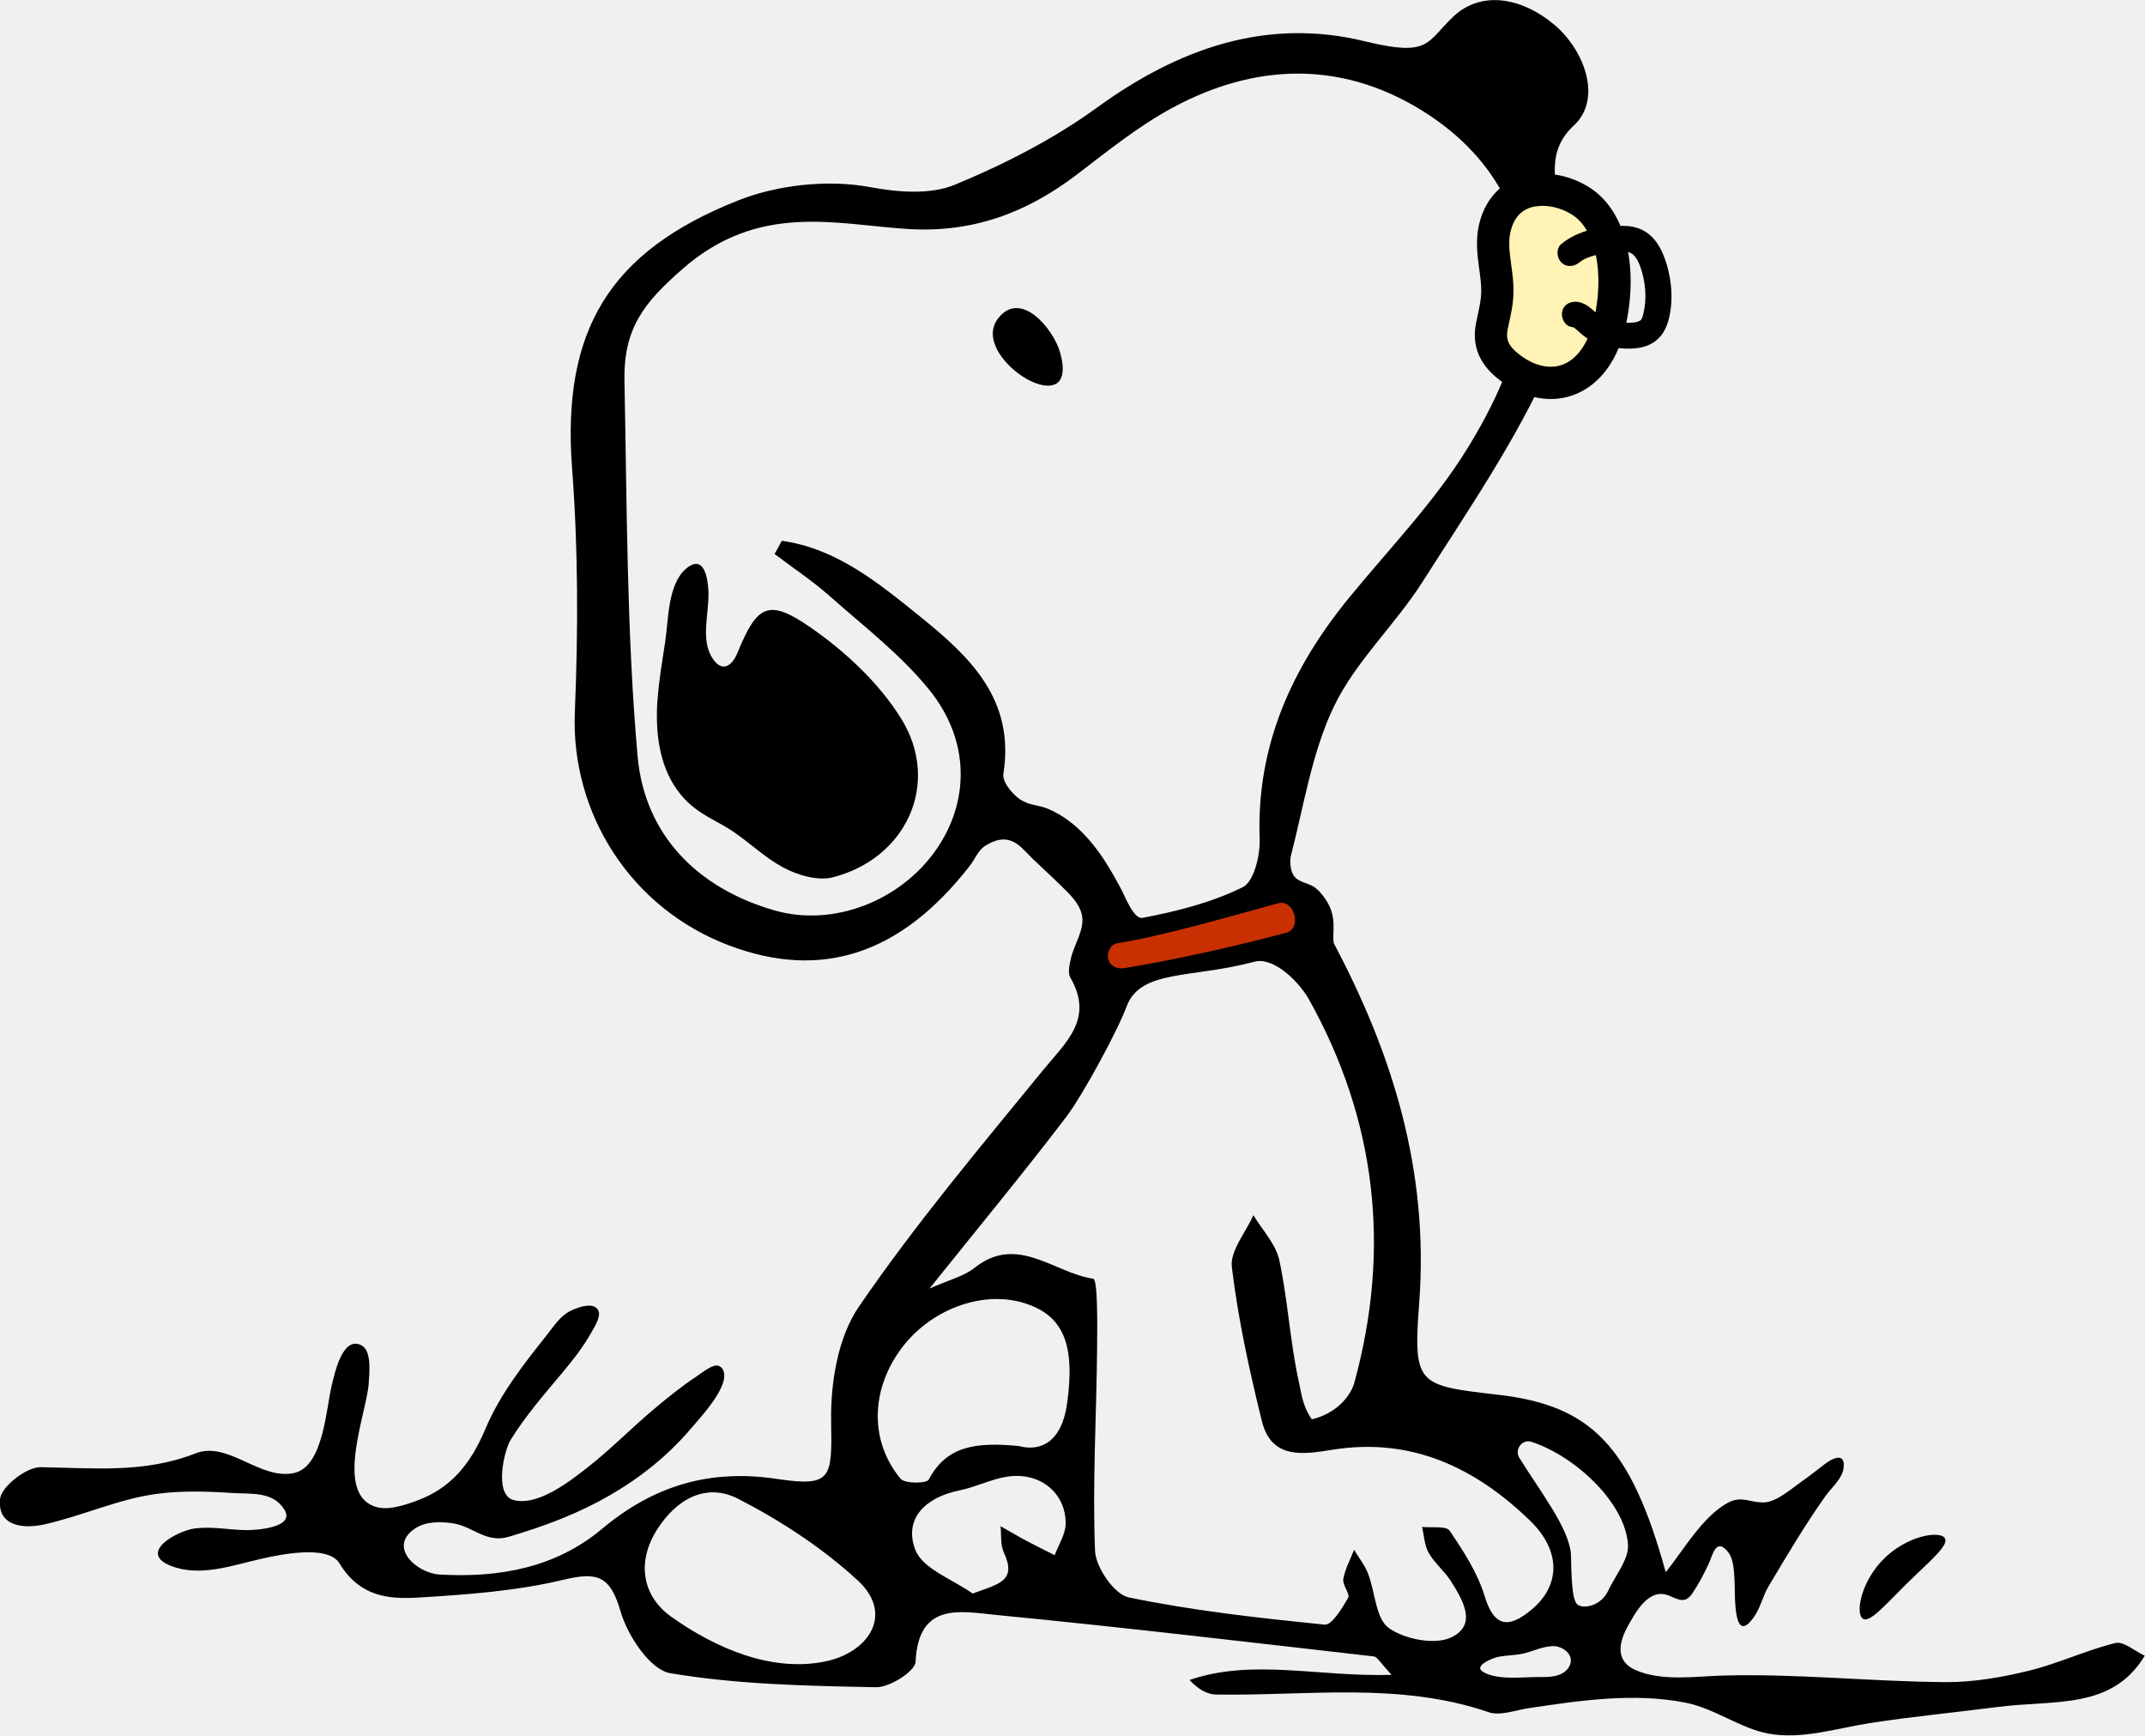
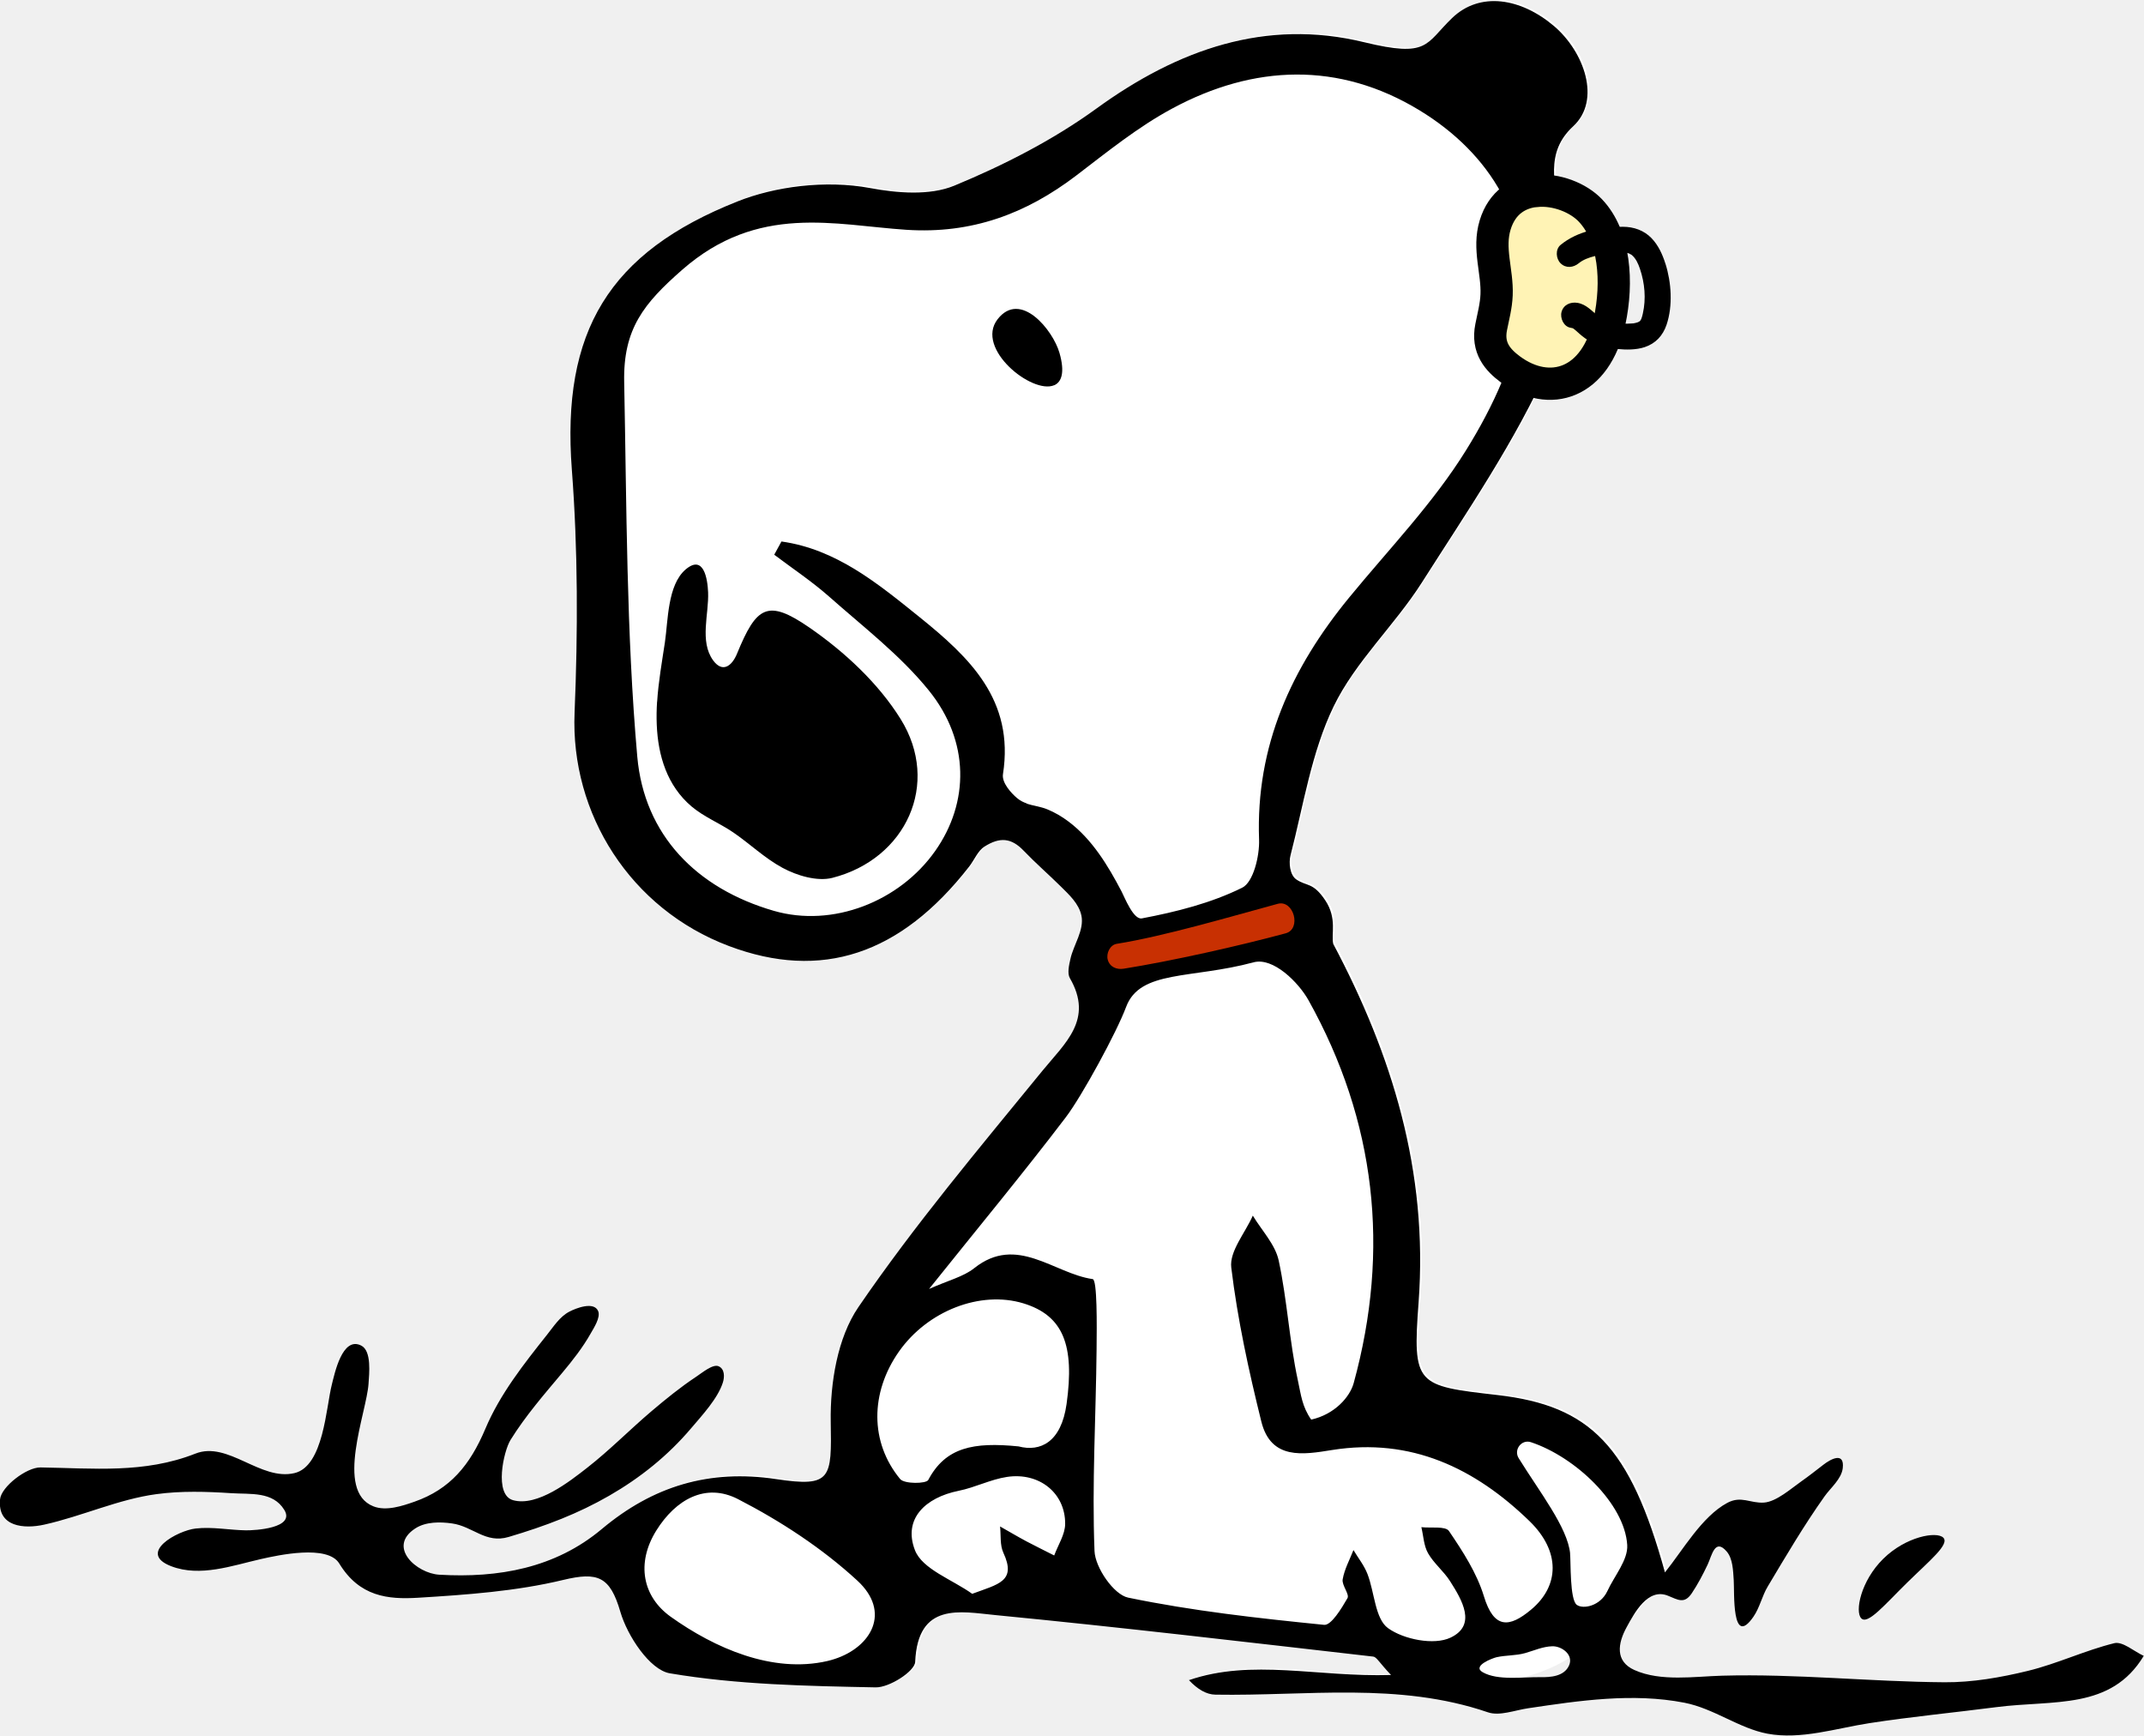
- <svg xmlns="http://www.w3.org/2000/svg" id="Layer_2" data-name="Layer 2" viewBox="0 0 332.36 268.83">
+ <svg xmlns="http://www.w3.org/2000/svg" id="Layer_2" data-name="Layer 2" viewBox="0 0 332.36 268.98">
  <defs>
    <style>
-       .cls-1, .cls-2 {
+       .cls-1, .cls-2, .cls-3 {
        stroke-width: 0px;
      }

-       .cls-3 {
+       .cls-2 {
+         fill: #fff;
+       }
+ 
+       .cls-4 {
        fill: #fff3b5;
        stroke: #000;
        stroke-miterlimit: 10;
        stroke-width: 5px;
      }

-       .cls-2 {
+       .cls-3 {
        fill: #c83002;
      }
    </style>
  </defs>
  <g id="Layer_1-2" data-name="Layer 1">
    <g>
-       <path class="cls-1" d="M327.8,254.53c-4.56,1.12-8.89,3.2-13.46,4.31-4.2,1.02-8.59,1.79-12.89,1.76-11.51-.08-22.97-1.34-34.48-1.02-4.29.12-9.51.95-13.59-.87-3.05-1.36-2.59-4.14-1.23-6.63,1.21-2.22,3.3-6.15,6.4-4.9,1.59.64,2.55,1.34,3.71-.38.94-1.4,1.74-2.93,2.46-4.45.65-1.38,1.12-4.15,2.95-2.02.97,1.13.99,3.04,1.09,4.44.13,1.84-.35,10.58,3.05,5.68.99-1.43,1.33-3.21,2.22-4.69,2.83-4.74,5.62-9.48,8.82-13.99.92-1.3,2.61-2.67,2.81-4.35.3-2.58-1.83-1.45-3.01-.53-1.14.88-2.27,1.77-3.45,2.6-1.52,1.06-3.82,3.13-5.75,3.26-2.13.14-3.53-1.12-5.7.05-3.95,2.13-6.89,7.35-9.65,10.77-5.41-19.59-11.54-25.83-25.96-27.49-12.6-1.45-13.19-1.5-12.23-14.38,1.5-20.33-4.14-38.41-13.23-55.54-.36-1.48.64-3.94-1.24-6.76-1.91-2.86-2.87-2.13-4.49-3.24-1.02-.7-1.18-2.61-.9-3.71,2.01-7.77,3.24-15.98,6.68-23.09,3.38-6.97,9.46-12.58,13.68-19.21,7.02-11.03,14.53-21.94,19.79-33.81,2.85-6.44,2.78-14.89,1.7-22.2-.86-5.84-2.45-10.63,1.97-14.71,4.39-4.05,1.71-11.56-2.97-15.54-5.14-4.36-11.48-5.4-15.79-1.25-4.19,4.03-3.61,6.19-13.65,3.75-15.25-3.71-28.86,1.12-41.47,10.27-6.72,4.88-14.34,8.77-22.04,11.96-3.83,1.58-8.87,1.16-13.06.38-6.97-1.3-14.81-.22-20.54,2.06-19.96,7.91-27.34,20.16-25.7,41.62.95,12.49.94,25.11.42,37.64-.65,15.65,8.64,30.4,23.92,36.16,14.33,5.4,26.61,1.35,37.25-12.31.81-1.04,1.34-2.45,2.37-3.1,2.37-1.5,4.15-1.38,6.08.64,1.83,1.91,3.85,3.66,5.73,5.52,1.3,1.29,2.82,2.66,3.22,4.53.47,2.24-1.23,4.56-1.7,6.7-.22.98-.52,2.26-.09,3,3.71,6.41-.73,10.04-4.29,14.4-9.78,11.98-19.78,23.85-28.49,36.59-3.25,4.75-4.39,11.79-4.29,17.76.15,8.82.14,10.19-8.46,8.9-10.41-1.56-19.09,1.09-27.03,7.74-7.24,6.07-16.04,7.61-25.18,7.08-3.54-.2-8.16-4.32-3.71-7.19,1.62-1.04,3.83-1.02,5.67-.76,3.26.46,5.2,3.16,8.77,2.1,2.77-.82,5.53-1.74,8.21-2.82,5.09-2.05,9.92-4.76,14.18-8.24,2.13-1.74,4.11-3.67,5.89-5.77,1.67-1.97,4.17-4.64,4.95-7.15.24-.78.31-2.05-.67-2.48-.91-.4-2.63,1.07-3.49,1.63-2.43,1.61-4.69,3.45-6.91,5.33-3.37,2.86-6.47,6.03-9.95,8.75-2.74,2.14-7.74,6.09-11.51,5.05-3-.83-1.47-7.62-.4-9.34,2.31-3.72,5.19-7.03,7.99-10.37,1.63-1.94,3.23-3.98,4.47-6.19.44-.78,1.53-2.43,1.13-3.4-.64-1.56-3.42-.48-4.5.09-1.47.78-2.4,2.28-3.41,3.54-3.61,4.55-7.3,9.2-9.58,14.6-2.39,5.66-5.47,9.36-10.98,11.3-1.86.65-4.4,1.51-6.38.72-6.02-2.38-1.03-14.55-.75-19.02.09-1.48.52-5.07-1.14-5.9-2.94-1.49-4.13,4.41-4.55,6.05-.9,3.52-1.27,12.65-5.79,13.72-5.27,1.25-10.3-5.02-15.36-3.02-7.93,3.13-15.9,2.26-24.01,2.14-2.18-.03-6.07,3-6.27,4.92-.44,4.35,3.77,4.63,6.83,3.95,5.87-1.3,11.51-3.94,17.41-4.73,3.84-.52,7.73-.4,11.58-.15,3.05.2,6.46-.3,8.24,2.59,1.75,2.84-4.54,3.19-5.96,3.17-2.59-.04-5.19-.58-7.79-.28-2.77.31-9.12,3.78-3.79,5.84,4.5,1.73,9.48-.1,13.93-1.11,2.66-.6,10.32-2.28,12.13.69,3.14,5.15,7.55,5.59,12.19,5.31,7.55-.46,15.21-1,22.52-2.76,5.37-1.29,7.27-.55,8.87,4.95,1.09,3.73,4.56,8.99,7.66,9.52,10.48,1.77,21.25,1.97,31.92,2.18,2.11.04,6.06-2.48,6.12-3.95.41-9.32,7.02-7.78,12.38-7.26,19.57,1.9,39.1,4.21,58.63,6.44.52.06.94.93,2.75,2.85-11.39.35-21.55-2.56-31.32.8,1.35,1.44,2.72,2.23,4.1,2.25,14.12.24,28.38-2.01,42.26,2.74,1.79.61,4.13-.32,6.21-.63,7.98-1.19,16.21-2.42,24.23-.86,4.58.89,8.49,3.98,12.88,4.8,5.18.97,10.68-.84,15.78-1.63,6.56-1.01,13.17-1.64,19.74-2.49,8.86-1.14,17.73.48,22.81-7.94-1.53-.71-3.28-2.28-4.56-1.97ZM159.14,124.37c-.52-.18-1.02-.43-1.48-.82-.92-.78-2.39-2.38-2.18-3.71,1.79-11.52-5.21-18.11-12.96-24.36-6.46-5.2-12.89-10.51-21.38-11.7-.37.68-.75,1.37-1.12,2.05,2.86,2.16,5.86,4.15,8.54,6.52,5.28,4.68,11.01,9.06,15.41,14.5,6.4,7.9,6.28,17.4,1.01,24.89-5.53,7.86-15.9,11.93-25.02,9.29-11.99-3.47-20.09-11.75-21.17-23.9-1.7-19.27-1.64-38.7-2.03-58.07-.17-8.25,3.06-12.19,8.99-17.39,11.78-10.32,23.65-6.93,34.78-6.2,10.09.66,18.52-2.47,26.33-8.43,4.8-3.66,9.56-7.52,14.84-10.36,12.68-6.84,25.87-7.31,38.32.25,11.14,6.77,17.46,17.46,16,30.43-.87,7.7-4.58,15.56-8.75,22.27-5.08,8.2-11.94,15.3-18.11,22.82-8.96,10.92-14.51,23.01-13.98,37.53.09,2.55-.89,6.61-2.61,7.46-4.82,2.39-10.23,3.75-15.56,4.76-1.31.25-2.69-3.3-3.14-4.16-2.1-4.01-4.56-8.1-8.24-10.86-1.01-.76-2.12-1.41-3.29-1.89-1.05-.43-2.17-.53-3.2-.89ZM129.39,256.99c-.37.12-.75.23-1.14.32-8.49,1.95-17.46-2-24.27-6.86-4.35-3.1-5.41-8.28-2.24-13.37,3-4.81,7.64-7.46,12.68-4.86,6.6,3.4,13.04,7.61,18.48,12.62,5.28,4.87,2.19,10.29-3.51,12.15ZM163.43,240.94c-1.43-.73-2.87-1.43-4.29-2.18-1.39-.74-2.74-1.55-4.11-2.32.15,1.37-.04,2.89.51,4.07,2.07,4.46-.78,4.86-4.83,6.37-3.08-2.21-7.74-3.81-8.88-6.77-1.86-4.83,1.59-8.15,6.79-9.2,2.54-.51,4.95-1.77,7.49-2.15,5.01-.75,9.04,2.51,9.01,7.28-.01,1.64-1.1,3.27-1.7,4.9ZM165.34,217.45c-.83,5.94-4.07,7.47-7.45,6.58-6.97-.7-11.31.13-13.99,5.2-.32.61-3.71.64-4.36-.14-4.72-5.71-4.64-13.4-.2-19.74,4.44-6.34,12.65-9.52,19.31-7.49,6.18,1.89,7.96,6.49,6.69,15.59ZM224.84,253.68c-2.54,1.2-7.22.28-9.66-1.47-2.03-1.46-2.09-5.55-3.2-8.41-.51-1.32-1.43-2.47-2.17-3.7-.59,1.51-1.4,2.97-1.67,4.54-.16.92,1.1,2.31.74,2.92-.93,1.61-2.52,4.24-3.62,4.13-10.18-1.02-20.38-2.15-30.38-4.22-2.22-.46-5.11-4.65-5.21-7.23-.41-10.39.22-20.82.32-31.23.04-3.8.11-10.81-.6-10.91-6.03-.86-11.75-6.96-18.36-1.7-1.7,1.35-4.03,1.89-7.01,3.23,7.72-9.64,14.64-17.99,21.19-26.6,2.52-3.31,7.9-13.2,9.36-17.12,2.15-5.77,10.12-4.31,19.75-6.91,3.06-.83,6.98,3.12,8.52,5.87,10.44,18.72,12.68,38.67,7.01,59.34-.6,2.19-2.97,4.86-6.59,5.67-1.42-2.05-1.57-3.79-2.06-6.05-1.33-6.13-1.66-12.48-2.98-18.62-.54-2.49-2.63-4.65-4.01-6.95-1.19,2.69-3.65,5.54-3.34,8.05.97,8.03,2.71,16,4.66,23.87,1.49,6,6.49,5.13,10.97,4.41,12.25-1.95,22.15,2.82,30.6,11.02,4.83,4.69,4.66,10.05.24,13.73-3.34,2.79-5.75,3.05-7.31-2.09-1.1-3.6-3.27-6.95-5.41-10.1-.54-.8-2.81-.43-4.28-.6.32,1.36.37,2.88,1.04,4.05.9,1.57,2.42,2.77,3.4,4.31,1.86,2.92,4.19,6.82.08,8.76ZM243.23,258c-.76,1.7-2.87,1.84-4.48,1.81-2.6-.05-6.57.57-8.91-.77-1.7-.97,1.54-2.18,2.14-2.32,1.46-.33,3-.23,4.44-.64,1.38-.39,2.75-1.02,4.21-1.06s3.35,1.31,2.6,2.98ZM243.4,240.63c-.4-4.03-4.73-9.53-7.98-14.78-.81-1.31.45-2.96,1.91-2.47,6.86,2.28,14.51,9.5,14.92,15.92.15,2.33-2,4.8-3.1,7.2-1.09,2.27-3.73,2.81-4.72,2.09-1.1-.81-.91-6.71-1.04-7.96Z" />
-       <path class="cls-1" d="M101.87,108.6c.2-3.07.74-6.12,1.2-9.17.5-3.34.39-8.9,3.21-11.31,2.79-2.38,3.4,1.4,3.49,3.53.14,3.36-1.35,7.59.76,10.53,1.44,2,2.91.97,3.73-1.03,3-7.31,4.71-8.51,11.21-4.03,5.44,3.75,10.7,8.64,14.15,14.19,6.22,9.99.85,21.69-10.6,24.61-2.33.59-5.5-.35-7.74-1.57-2.78-1.51-5.05-3.73-7.65-5.5-2.1-1.43-4.49-2.36-6.45-4.02-3.76-3.2-5.17-7.83-5.37-12.63-.05-1.21-.03-2.41.05-3.61Z" />
-       <path class="cls-1" d="M163.41,59.56c-3.4,1.45-12.29-5.67-8.77-10.22,3.53-4.56,8.58,1.65,9.6,5.21.86,3,.34,4.52-.83,5.02Z" />
-       <path class="cls-1" d="M295.62,245.17c-3.51,3.45-6.08,6.54-7.09,5.51s-.09-5.79,3.42-9.24c3.51-3.45,8.29-4.29,9.3-3.26s-2.12,3.54-5.63,6.99Z" />
-       <path class="cls-3" d="M238.15,29.42c-2.76.25-5.3,1.78-6.37,5.28-1.13,3.69.37,7.2.22,10.84-.07,1.72-.5,3.3-.84,5-.65,3.22,1.01,5.09,2.99,6.56,6.05,4.46,13.25,2.29,15.35-7.39,1.33-6.15.83-13.26-2.96-17.25-1.87-1.97-5.27-3.32-8.39-3.03Z" />
-       <path class="cls-1" d="M258.16,40.68c-.45-1.42-1.09-2.83-2.14-3.92-1.17-1.22-2.77-1.77-4.44-1.77-3.36-.02-7.03.64-9.67,2.82-.83.69-.71,2.12,0,2.83.83.83,1.99.69,2.83,0,.67-.55,1.54-.87,2.49-1.11,1.11-.28,1.92-.36,3.05-.46.59-.05,1.24-.13,1.83-.05.07,0,.35.07.48.13-.07-.03.31.19.32.18.67.53,1.04,1.37,1.31,2.17.75,2.21.97,4.65.45,6.94-.06.26-.12.53-.22.78-.03.08-.09.21-.22.38-.03.02-.08.06-.14.09-.19.1-.2.12-.54.2-.12.03-.25.06-.38.08-.02,0-.05,0-.1,0-.27.02-.54.03-.8.04-.56,0-1.13,0-1.69-.08-.86-.11-2.06-.5-2.76-1.04-1.05-.82-1.89-1.88-3.29-2.11-1.07-.17-2.15.28-2.46,1.4-.26.95.32,2.29,1.4,2.46.11.02.22.04.32.07.05.02.13.07.15.08.15.13.21.16.5.42.54.5,1.1.98,1.74,1.36,1.38.83,2.94,1.19,4.53,1.36,1.37.14,2.91.15,4.23-.28,1.71-.56,2.84-1.79,3.41-3.48.99-2.95.75-6.55-.18-9.48Z" />
-       <path class="cls-2" d="M198.07,139.93c-7.23,1.96-17.56,5.02-24.95,6.2-1.07.17-1.66,1.5-1.4,2.46.31,1.14,1.39,1.57,2.46,1.4,7.4-1.18,17.9-3.53,25.13-5.49,2.48-.67,1.25-5.24-1.24-4.57Z" />
+       <path class="cls-2" d="M210.48,262.16c0-1.19,1.11-2.54,2.39-2.39,5.29.61,10.62,1.35,15.96,1.2,4.22-.12,8.42-.93,12.24-2.77,2.23-1.08,4.23-2.47,6.26-3.88,1.75-1.22,3.58-2.32,5.32-3.55.36-.26.7-.53,1.03-.8.68-1.05,1.5-2.06,2.48-2.6.91-1.22,1.62-2.58,2.14-4.08-5.39-19.37-11.53-25.57-25.89-27.22-12.6-1.45-13.19-1.5-12.23-14.38,1.5-20.33-4.14-38.41-13.23-55.54-.36-1.48.64-3.94-1.24-6.76-1.91-2.86-2.87-2.13-4.49-3.24-1.02-.7-1.18-2.61-.9-3.71,2.01-7.77,3.24-15.98,6.68-23.09,3.38-6.97,9.46-12.58,13.68-19.21,7.02-11.03,14.53-21.94,19.79-33.81,2.85-6.44,2.78-14.89,1.7-22.2-.86-5.84-2.45-10.63,1.97-14.71,4.39-4.05,1.71-11.56-2.97-15.54-5.14-4.36-11.48-5.4-15.79-1.25-4.19,4.03-3.61,6.19-13.65,3.75-15.25-3.71-28.86,1.12-41.47,10.27-6.72,4.88-14.34,8.77-22.04,11.96-3.83,1.58-8.87,1.16-13.06.38-6.97-1.3-14.81-.22-20.54,2.06-19.96,7.91-27.34,20.16-25.7,41.62.95,12.49.94,25.11.42,37.64-.65,15.65,8.64,30.4,23.92,36.16,14.33,5.4,26.6,1.35,37.25-12.31.81-1.04,1.34-2.45,2.37-3.1,2.37-1.5,4.15-1.38,6.08.64,1.83,1.91,3.85,3.66,5.73,5.52,1.3,1.29,2.82,2.66,3.22,4.53.47,2.24-1.23,4.56-1.7,6.7-.22.98-.52,2.26-.09,3,3.71,6.41-.73,10.04-4.29,14.4-9.78,11.98-19.78,23.85-28.49,36.59-3.25,4.75-4.39,11.79-4.29,17.76.15,8.82.14,10.19-8.46,8.9-9.63-1.44-17.78.72-25.24,6.32-.1,2.41-.45,4.82-.89,7.15-.15.79-.32,1.6-.52,2.4,1.09.81,1.85,2.31,2.55,4.72,1.09,3.73,4.56,8.99,7.66,9.52,10.48,1.77,21.25,1.97,31.92,2.18,2.11.04,6.06-2.48,6.12-3.95.41-9.32,7.02-7.78,12.38-7.26,19.57,1.9,39.1,4.21,58.63,6.44.52.06.94.93,2.75,2.85-11.39.35-21.55-2.56-31.32.8,1.35,1.44,2.72,2.23,4.1,2.25,7.23.13,14.5-.4,21.74-.31,0-.01,0-.02,0-.04Z" />
+       <path class="cls-1" d="M327.8,254.68c-4.56,1.12-8.89,3.2-13.46,4.31-4.2,1.02-8.59,1.79-12.89,1.76-11.51-.08-22.97-1.34-34.48-1.02-4.29.12-9.51.95-13.59-.87-3.05-1.36-2.59-4.14-1.23-6.63,1.21-2.22,3.3-6.15,6.4-4.9,1.59.64,2.55,1.34,3.71-.38.94-1.4,1.74-2.93,2.46-4.45.65-1.38,1.12-4.15,2.95-2.02.97,1.13.99,3.04,1.09,4.44.13,1.84-.35,10.58,3.05,5.68.99-1.43,1.33-3.21,2.22-4.69,2.83-4.74,5.62-9.48,8.82-13.99.92-1.3,2.61-2.67,2.81-4.35.3-2.58-1.83-1.45-3.01-.53-1.14.88-2.27,1.77-3.45,2.6-1.52,1.06-3.82,3.13-5.75,3.26-2.13.14-3.53-1.12-5.7.05-3.95,2.13-6.89,7.35-9.65,10.77-5.41-19.59-11.54-25.83-25.96-27.49-12.6-1.45-13.19-1.5-12.23-14.38,1.5-20.33-4.14-38.41-13.23-55.54-.36-1.48.64-3.94-1.24-6.76-1.91-2.86-2.87-2.13-4.49-3.24-1.02-.7-1.18-2.61-.9-3.71,2.01-7.77,3.24-15.98,6.68-23.09,3.38-6.97,9.46-12.58,13.68-19.21,7.02-11.03,14.53-21.94,19.79-33.81,2.85-6.44,2.78-14.89,1.7-22.2-.86-5.84-2.45-10.63,1.97-14.71,4.39-4.05,1.71-11.56-2.97-15.54-5.14-4.36-11.48-5.4-15.79-1.25-4.19,4.03-3.61,6.19-13.65,3.75-15.25-3.71-28.86,1.12-41.47,10.27-6.72,4.88-14.34,8.77-22.04,11.96-3.83,1.58-8.87,1.16-13.06.38-6.97-1.3-14.81-.22-20.54,2.06-19.96,7.91-27.34,20.16-25.7,41.62.95,12.49.94,25.11.42,37.64-.65,15.65,8.64,30.4,23.92,36.16,14.33,5.4,26.61,1.35,37.25-12.31.81-1.04,1.34-2.45,2.37-3.1,2.37-1.5,4.15-1.38,6.08.64,1.83,1.91,3.85,3.66,5.73,5.52,1.3,1.29,2.82,2.66,3.22,4.53.47,2.24-1.23,4.56-1.7,6.7-.22.98-.52,2.26-.09,3,3.71,6.41-.73,10.04-4.29,14.4-9.78,11.98-19.78,23.85-28.49,36.59-3.25,4.75-4.39,11.79-4.29,17.76.15,8.82.14,10.19-8.46,8.9-10.41-1.56-19.09,1.09-27.03,7.74-7.24,6.07-16.04,7.61-25.18,7.08-3.54-.2-8.16-4.32-3.71-7.19,1.62-1.04,3.83-1.02,5.67-.76,3.26.46,5.2,3.16,8.77,2.1,2.77-.82,5.53-1.74,8.21-2.82,5.09-2.05,9.92-4.76,14.18-8.24,2.13-1.74,4.11-3.67,5.89-5.77,1.67-1.97,4.17-4.64,4.95-7.15.24-.78.31-2.05-.67-2.48-.91-.4-2.63,1.07-3.49,1.63-2.43,1.61-4.69,3.45-6.91,5.33-3.37,2.86-6.47,6.03-9.95,8.75-2.74,2.14-7.74,6.09-11.51,5.05-3-.83-1.47-7.62-.4-9.34,2.31-3.72,5.19-7.03,7.99-10.37,1.63-1.94,3.23-3.98,4.47-6.19.44-.78,1.53-2.43,1.13-3.4-.64-1.56-3.42-.48-4.5.09-1.47.78-2.4,2.28-3.41,3.54-3.61,4.55-7.3,9.2-9.58,14.6-2.39,5.66-5.47,9.36-10.98,11.3-1.86.65-4.4,1.51-6.38.72-6.02-2.38-1.03-14.55-.75-19.02.09-1.48.52-5.07-1.14-5.9-2.94-1.49-4.13,4.41-4.55,6.05-.9,3.52-1.27,12.65-5.79,13.72-5.27,1.25-10.3-5.02-15.36-3.02-7.93,3.13-15.9,2.26-24.01,2.14-2.18-.03-6.07,3-6.27,4.92-.44,4.35,3.77,4.63,6.83,3.95,5.87-1.3,11.51-3.94,17.41-4.73,3.84-.52,7.73-.4,11.58-.15,3.05.2,6.46-.3,8.24,2.59,1.75,2.84-4.54,3.19-5.96,3.17-2.59-.04-5.19-.58-7.79-.28-2.77.31-9.12,3.78-3.79,5.84,4.5,1.73,9.48-.1,13.93-1.11,2.66-.6,10.32-2.28,12.13.69,3.14,5.15,7.55,5.59,12.19,5.31,7.55-.46,15.21-1,22.52-2.76,5.37-1.29,7.27-.55,8.87,4.95,1.09,3.73,4.56,8.99,7.66,9.52,10.48,1.77,21.25,1.97,31.92,2.18,2.11.04,6.06-2.48,6.12-3.95.41-9.32,7.02-7.78,12.38-7.26,19.57,1.9,39.1,4.21,58.63,6.44.52.06.94.93,2.75,2.85-11.39.35-21.55-2.56-31.32.8,1.35,1.44,2.72,2.23,4.1,2.25,14.12.24,28.38-2.01,42.26,2.74,1.79.61,4.13-.32,6.21-.63,7.98-1.19,16.21-2.42,24.23-.86,4.58.89,8.49,3.98,12.88,4.8,5.18.97,10.68-.84,15.78-1.63,6.56-1.01,13.17-1.64,19.74-2.49,8.86-1.14,17.73.48,22.81-7.94-1.53-.71-3.28-2.28-4.56-1.97ZM159.14,124.52c-.52-.18-1.02-.43-1.48-.82-.92-.78-2.39-2.38-2.18-3.71,1.79-11.52-5.21-18.11-12.96-24.36-6.46-5.2-12.89-10.51-21.38-11.7-.37.68-.75,1.37-1.12,2.05,2.86,2.16,5.86,4.15,8.54,6.52,5.28,4.68,11.01,9.06,15.41,14.5,6.4,7.9,6.28,17.4,1.01,24.89-5.53,7.86-15.9,11.93-25.02,9.29-11.99-3.47-20.09-11.75-21.17-23.9-1.7-19.27-1.64-38.7-2.03-58.07-.17-8.25,3.06-12.19,8.99-17.39,11.78-10.32,23.65-6.93,34.78-6.2,10.09.66,18.52-2.47,26.33-8.43,4.8-3.66,9.56-7.52,14.84-10.36,12.68-6.84,25.87-7.31,38.32.25,11.14,6.77,17.46,17.46,16,30.43-.87,7.7-4.58,15.56-8.75,22.27-5.08,8.2-11.94,15.3-18.11,22.82-8.96,10.92-14.51,23.01-13.98,37.53.09,2.55-.89,6.61-2.61,7.46-4.82,2.39-10.23,3.75-15.56,4.76-1.31.25-2.69-3.3-3.14-4.16-2.1-4.01-4.56-8.1-8.24-10.86-1.01-.76-2.12-1.41-3.29-1.89-1.05-.43-2.17-.53-3.2-.89ZM129.39,257.14c-.37.12-.75.23-1.14.32-8.49,1.95-17.46-2-24.27-6.86-4.35-3.1-5.41-8.28-2.24-13.37,3-4.81,7.64-7.46,12.68-4.86,6.6,3.4,13.04,7.61,18.48,12.62,5.28,4.87,2.19,10.29-3.51,12.15ZM163.43,241.1c-1.43-.73-2.87-1.43-4.29-2.18-1.39-.74-2.74-1.55-4.11-2.32.15,1.37-.04,2.89.51,4.07,2.07,4.46-.78,4.86-4.83,6.37-3.08-2.21-7.74-3.81-8.88-6.77-1.86-4.83,1.59-8.15,6.79-9.2,2.54-.51,4.95-1.77,7.49-2.15,5.01-.75,9.04,2.51,9.01,7.28-.01,1.64-1.1,3.27-1.7,4.9ZM165.34,217.61c-.83,5.94-4.07,7.47-7.45,6.58-6.97-.7-11.31.13-13.99,5.2-.32.61-3.71.64-4.36-.14-4.72-5.71-4.64-13.4-.2-19.74,4.44-6.34,12.65-9.52,19.31-7.49,6.18,1.89,7.96,6.49,6.69,15.59ZM224.84,253.84c-2.54,1.2-7.22.28-9.66-1.47-2.03-1.46-2.09-5.55-3.2-8.41-.51-1.32-1.43-2.47-2.17-3.7-.59,1.51-1.4,2.97-1.67,4.54-.16.92,1.1,2.31.74,2.92-.93,1.61-2.52,4.24-3.62,4.13-10.18-1.02-20.38-2.15-30.38-4.22-2.22-.46-5.11-4.65-5.21-7.23-.41-10.39.22-20.82.32-31.23.04-3.8.11-10.81-.6-10.91-6.03-.86-11.75-6.96-18.36-1.7-1.7,1.35-4.03,1.89-7.01,3.23,7.72-9.64,14.64-17.99,21.19-26.6,2.52-3.31,7.9-13.2,9.36-17.12,2.15-5.77,10.12-4.31,19.75-6.91,3.06-.83,6.98,3.12,8.52,5.87,10.44,18.72,12.68,38.67,7.01,59.34-.6,2.19-2.97,4.86-6.59,5.67-1.42-2.05-1.57-3.79-2.06-6.05-1.33-6.13-1.66-12.48-2.98-18.62-.54-2.49-2.63-4.65-4.01-6.95-1.19,2.69-3.65,5.54-3.34,8.05.97,8.03,2.71,16,4.66,23.87,1.49,6,6.49,5.13,10.97,4.41,12.25-1.95,22.15,2.82,30.6,11.02,4.83,4.69,4.66,10.05.24,13.73-3.34,2.79-5.75,3.05-7.31-2.09-1.1-3.6-3.27-6.95-5.41-10.1-.54-.8-2.81-.43-4.28-.6.32,1.36.37,2.88,1.04,4.05.9,1.57,2.42,2.77,3.4,4.31,1.86,2.92,4.19,6.82.08,8.76ZM243.23,258.15c-.76,1.7-2.87,1.84-4.48,1.81-2.6-.05-6.57.57-8.91-.77-1.7-.97,1.54-2.18,2.14-2.32,1.46-.33,3-.23,4.44-.64,1.38-.39,2.75-1.02,4.21-1.06s3.35,1.31,2.6,2.98ZM243.4,240.79c-.4-4.03-4.73-9.53-7.98-14.78-.81-1.31.45-2.96,1.91-2.47,6.86,2.28,14.51,9.5,14.92,15.92.15,2.33-2,4.8-3.1,7.2-1.09,2.27-3.73,2.81-4.72,2.09-1.1-.81-.91-6.71-1.04-7.96Z" />
+       <path class="cls-1" d="M101.87,108.75c.2-3.07.74-6.12,1.2-9.17.5-3.34.39-8.9,3.21-11.31,2.79-2.38,3.4,1.4,3.49,3.53.14,3.36-1.35,7.59.76,10.53,1.44,2,2.91.97,3.73-1.03,3-7.31,4.71-8.51,11.21-4.03,5.44,3.75,10.7,8.64,14.15,14.19,6.22,9.99.85,21.69-10.6,24.61-2.33.59-5.5-.35-7.74-1.57-2.78-1.51-5.05-3.73-7.65-5.5-2.1-1.43-4.49-2.36-6.45-4.02-3.76-3.2-5.17-7.83-5.37-12.63-.05-1.21-.03-2.41.05-3.61Z" />
+       <path class="cls-1" d="M163.41,59.71c-3.4,1.45-12.29-5.67-8.77-10.22,3.53-4.56,8.58,1.65,9.6,5.21.86,3,.34,4.52-.83,5.02Z" />
+       <path class="cls-1" d="M295.62,245.33c-3.51,3.45-6.08,6.54-7.09,5.51s-.09-5.79,3.42-9.24c3.51-3.45,8.29-4.29,9.3-3.26s-2.12,3.54-5.63,6.99Z" />
+       <path class="cls-4" d="M238.15,29.58c-2.76.25-5.3,1.78-6.37,5.28-1.13,3.69.37,7.2.22,10.84-.07,1.72-.5,3.3-.84,5-.65,3.22,1.01,5.09,2.99,6.56,6.05,4.46,13.25,2.29,15.35-7.39,1.33-6.15.83-13.26-2.96-17.25-1.87-1.97-5.27-3.32-8.39-3.03Z" />
+       <path class="cls-1" d="M258.16,40.84c-.45-1.42-1.09-2.83-2.14-3.92-1.17-1.22-2.77-1.77-4.44-1.77-3.36-.02-7.03.64-9.67,2.82-.83.69-.71,2.12,0,2.83.83.83,1.99.69,2.83,0,.67-.55,1.54-.87,2.49-1.11,1.11-.28,1.92-.36,3.05-.46.59-.05,1.24-.13,1.83-.05.07,0,.35.07.48.13-.07-.03.31.19.32.18.67.53,1.04,1.37,1.31,2.17.75,2.21.97,4.65.45,6.94-.06.26-.12.53-.22.78-.03.08-.09.21-.22.38-.03.02-.08.06-.14.09-.19.1-.2.12-.54.2-.12.03-.25.06-.38.08-.02,0-.05,0-.1,0-.27.02-.54.03-.8.04-.56,0-1.13,0-1.69-.08-.86-.11-2.06-.5-2.76-1.04-1.05-.82-1.89-1.88-3.29-2.11-1.07-.17-2.15.28-2.46,1.4-.26.95.32,2.29,1.4,2.46.11.02.22.04.32.07.05.02.13.07.15.08.15.13.21.16.5.42.54.5,1.1.98,1.74,1.36,1.38.83,2.94,1.19,4.53,1.36,1.37.14,2.91.15,4.23-.28,1.71-.56,2.84-1.79,3.41-3.48.99-2.95.75-6.55-.18-9.48Z" />
+       <path class="cls-3" d="M198.07,140.09c-7.23,1.96-17.56,5.02-24.95,6.2-1.07.17-1.66,1.5-1.4,2.46.31,1.14,1.39,1.57,2.46,1.4,7.4-1.18,17.9-3.53,25.13-5.49,2.48-.67,1.25-5.24-1.24-4.57Z" />
    </g>
  </g>
</svg>
